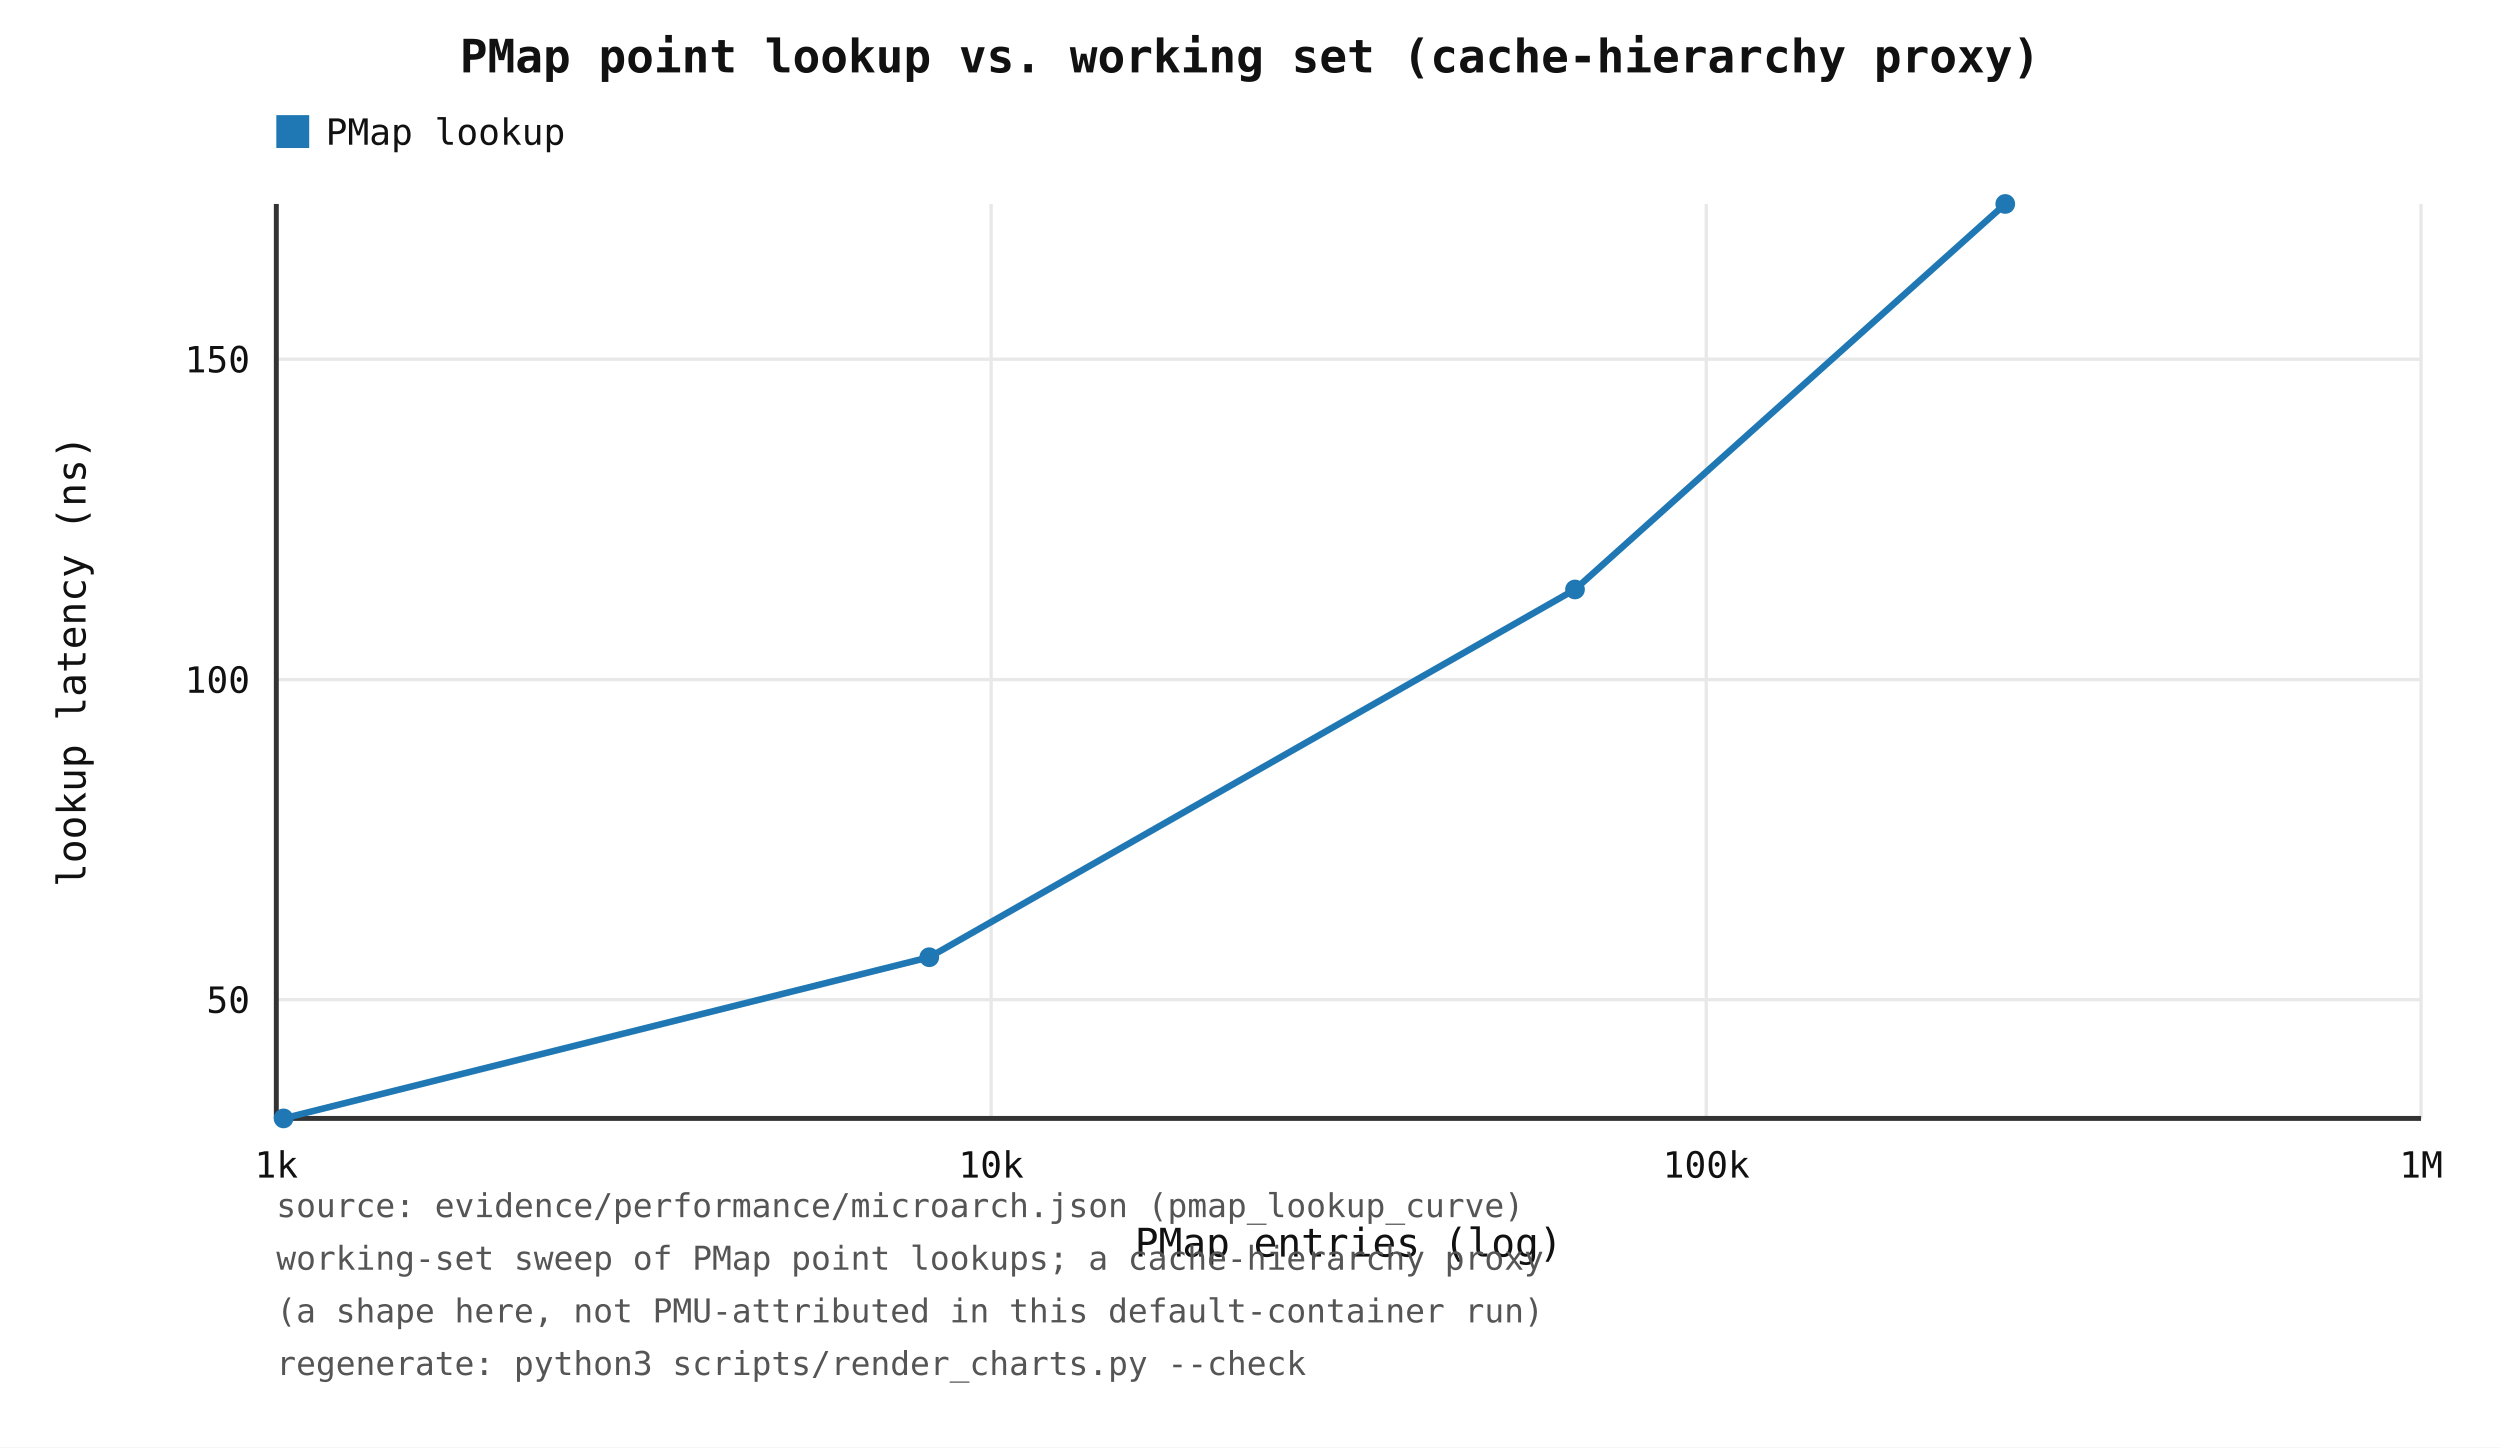
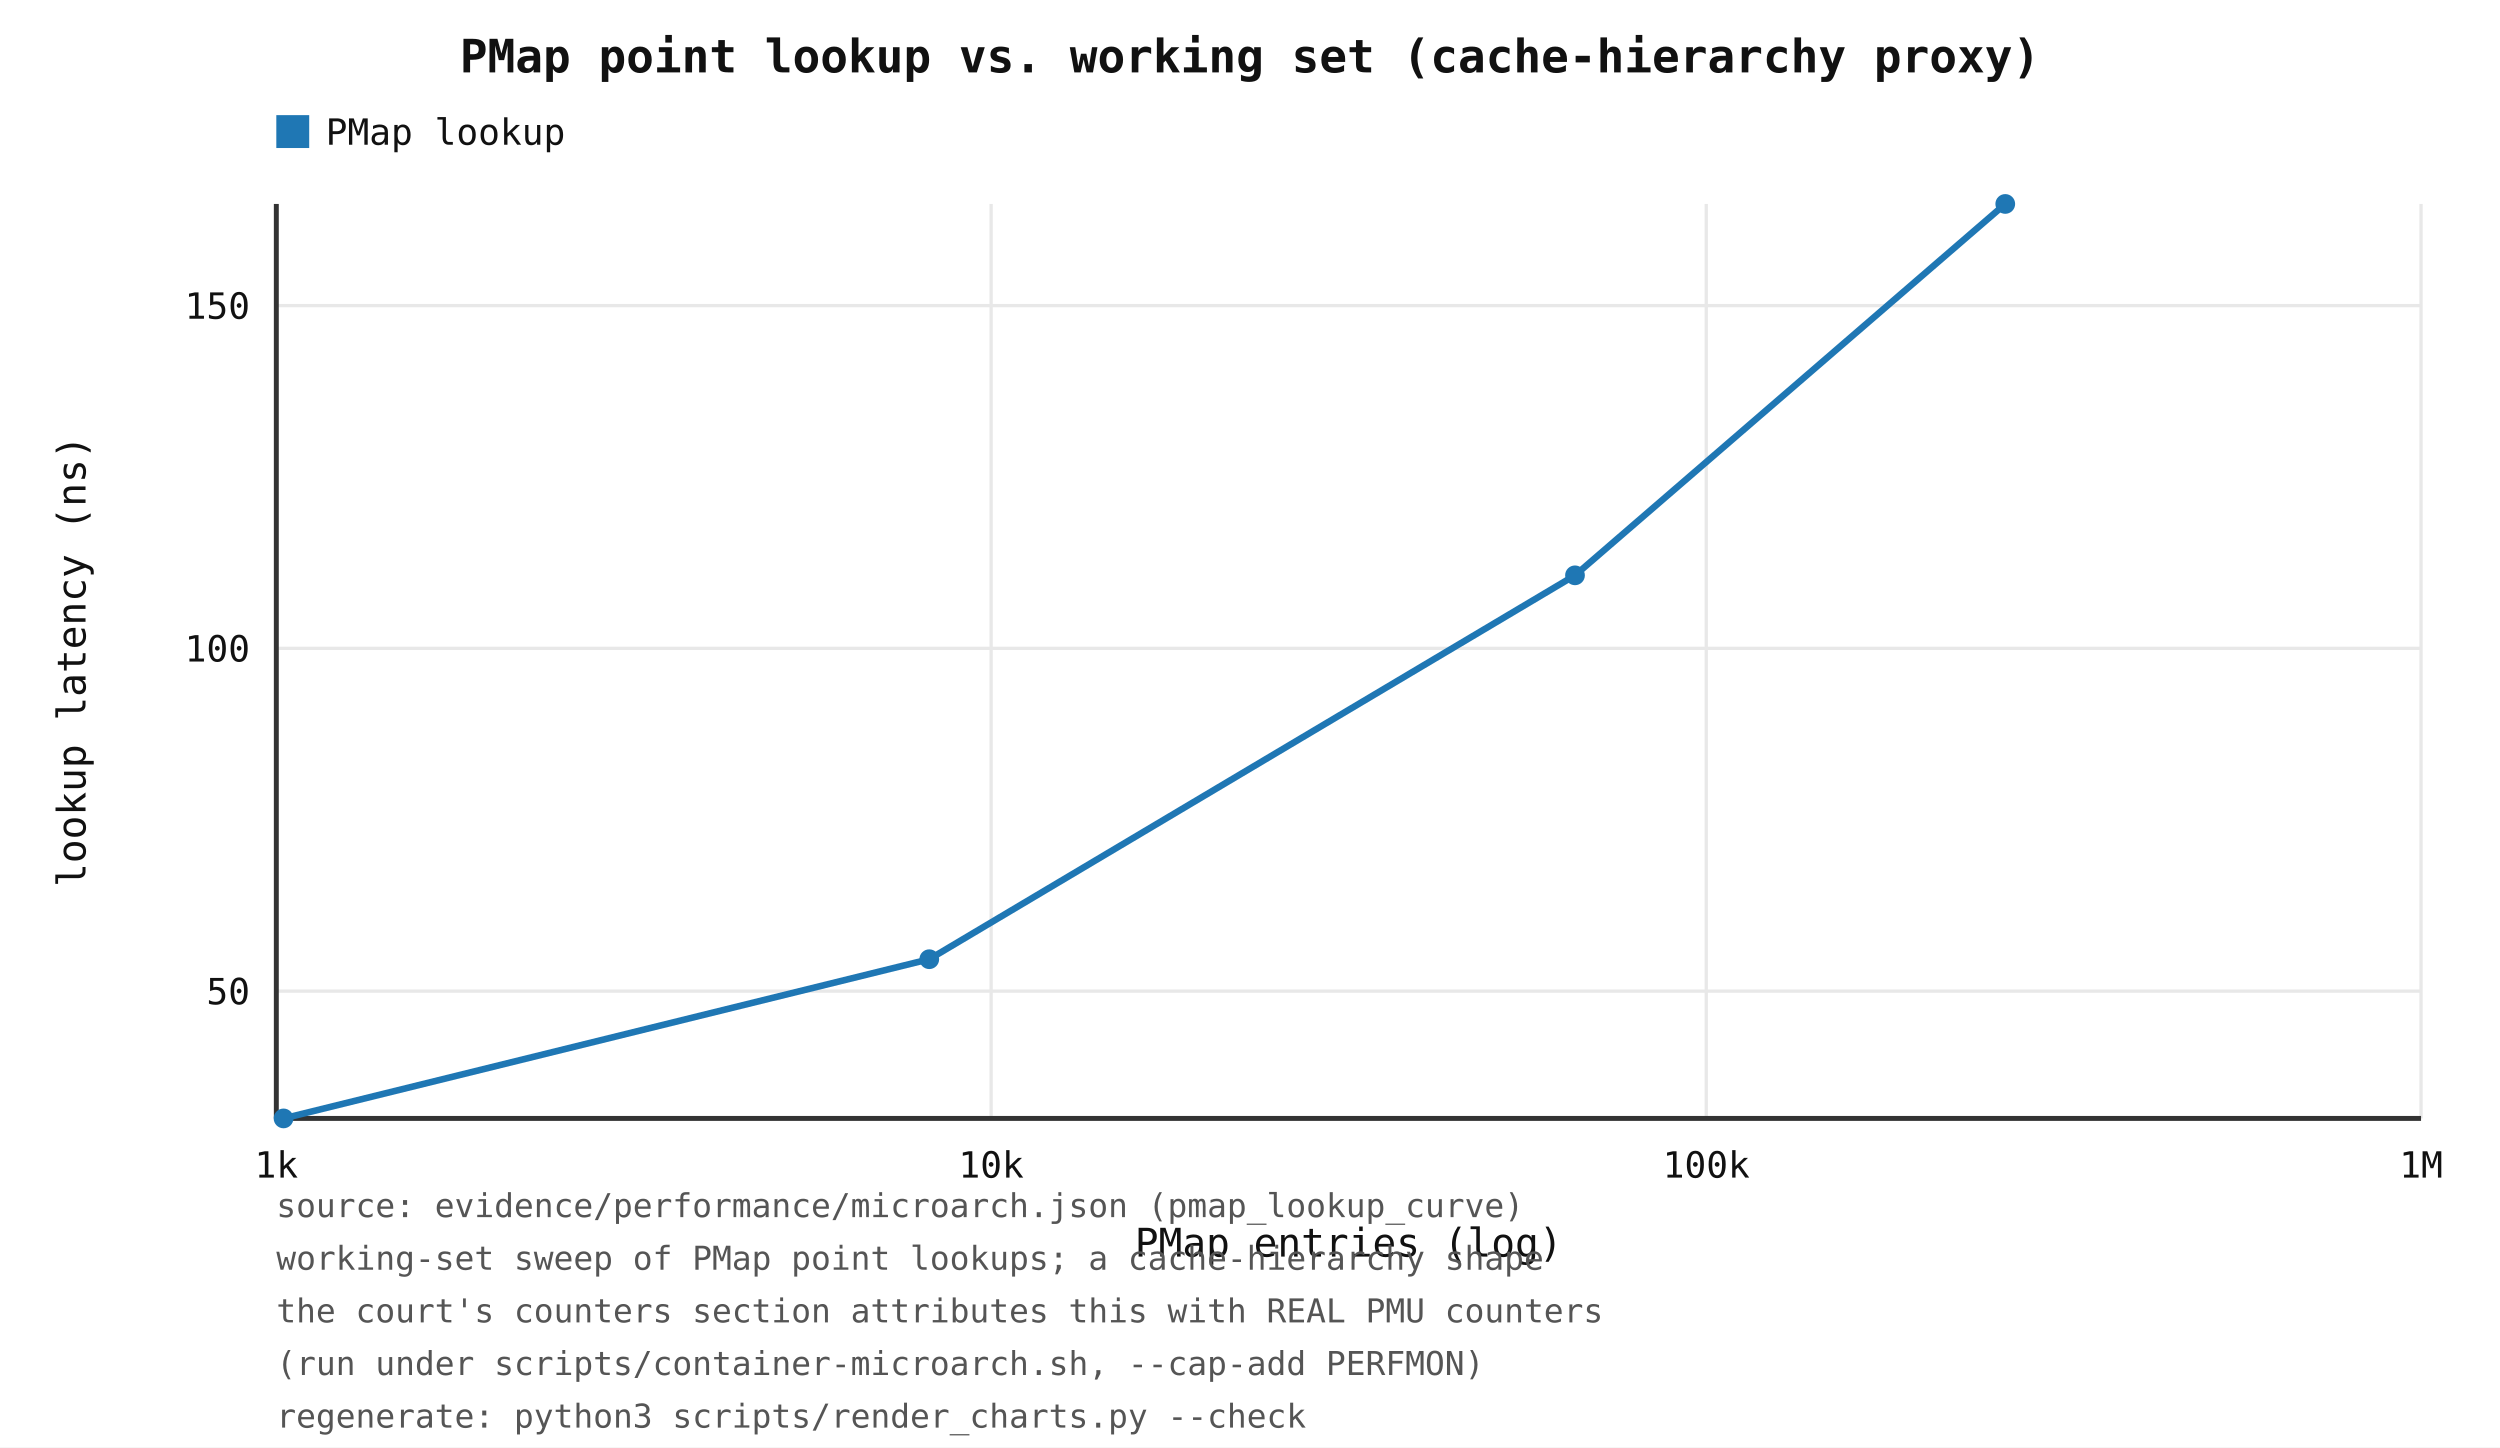
<svg xmlns="http://www.w3.org/2000/svg" width="760" height="440" viewBox="0 0 760 440" font-family="monospace">
  <rect x="0" y="0" width="760" height="440" fill="#ffffff" />
  <text x="380.0" y="22.0" fill="#111111" font-size="14" text-anchor="middle" font-weight="bold">PMap point lookup vs. working set (cache-hierarchy proxy)</text>
-   <line x1="84.0" y1="303.9" x2="736.0" y2="303.9" stroke="#e8e8e8" stroke-width="1" />
-   <text x="76.0" y="307.9" fill="#111111" font-size="11" text-anchor="end">50</text>
-   <line x1="84.0" y1="206.6" x2="736.0" y2="206.6" stroke="#e8e8e8" stroke-width="1" />
-   <text x="76.0" y="210.6" fill="#111111" font-size="11" text-anchor="end">100</text>
-   <line x1="84.0" y1="109.2" x2="736.0" y2="109.2" stroke="#e8e8e8" stroke-width="1" />
-   <text x="76.0" y="113.2" fill="#111111" font-size="11" text-anchor="end">150</text>
+   <line x1="84.0" y1="301.3" x2="736.0" y2="301.3" stroke="#e8e8e8" stroke-width="1" />
+   <text x="76.0" y="305.3" fill="#111111" font-size="11" text-anchor="end">50</text>
+   <line x1="84.0" y1="197.1" x2="736.0" y2="197.1" stroke="#e8e8e8" stroke-width="1" />
+   <text x="76.0" y="201.1" fill="#111111" font-size="11" text-anchor="end">100</text>
+   <line x1="84.0" y1="92.9" x2="736.0" y2="92.9" stroke="#e8e8e8" stroke-width="1" />
+   <text x="76.0" y="96.9" fill="#111111" font-size="11" text-anchor="end">150</text>
  <line x1="84.0" y1="62.0" x2="84.0" y2="340.0" stroke="#e8e8e8" stroke-width="1" />
  <text x="84.0" y="358.0" fill="#111111" font-size="11" text-anchor="middle">1k</text>
  <line x1="301.3" y1="62.0" x2="301.3" y2="340.0" stroke="#e8e8e8" stroke-width="1" />
  <text x="301.3" y="358.0" fill="#111111" font-size="11" text-anchor="middle">10k</text>
  <line x1="518.7" y1="62.0" x2="518.7" y2="340.0" stroke="#e8e8e8" stroke-width="1" />
  <text x="518.7" y="358.0" fill="#111111" font-size="11" text-anchor="middle">100k</text>
  <line x1="736.0" y1="62.0" x2="736.0" y2="340.0" stroke="#e8e8e8" stroke-width="1" />
  <text x="736.0" y="358.0" fill="#111111" font-size="11" text-anchor="middle">1M</text>
  <line x1="84.0" y1="62.0" x2="84.0" y2="340.0" stroke="#333333" stroke-width="1.5" />
  <line x1="84.0" y1="340.0" x2="736.0" y2="340.0" stroke="#333333" stroke-width="1.5" />
  <text x="410.0" y="382.0" fill="#111111" font-size="12" text-anchor="middle">PMap entries (log)</text>
  <text x="26.0" y="201.0" fill="#111111" font-size="12" text-anchor="middle" transform="rotate(-90 26.0 201.0)">lookup latency (ns)</text>
-   <polyline points="86.2,340.0 282.5,291.0 478.8,179.2 609.6,62.0" fill="none" stroke="#1f77b4" stroke-width="2" />
+   <polyline points="86.2,340.0 282.5,291.6 478.8,174.9 609.6,62.0" fill="none" stroke="#1f77b4" stroke-width="2" />
  <circle cx="86.2" cy="340.0" r="3" fill="#1f77b4" />
-   <circle cx="282.5" cy="291.0" r="3" fill="#1f77b4" />
-   <circle cx="478.8" cy="179.2" r="3" fill="#1f77b4" />
+   <circle cx="282.5" cy="291.6" r="3" fill="#1f77b4" />
+   <circle cx="478.8" cy="174.9" r="3" fill="#1f77b4" />
  <circle cx="609.6" cy="62.0" r="3" fill="#1f77b4" />
  <rect x="84.0" y="35.0" width="10" height="10" fill="#1f77b4" />
  <text x="99.0" y="44.0" fill="#111111" font-size="11" text-anchor="start">PMap lookup</text>
  <text x="84.0" y="370.0" fill="#555555" font-size="10" text-anchor="start">source: evidence/performance/microarch.json (pmap_lookup_curve)</text>
-   <text x="84.0" y="386.0" fill="#555555" font-size="10" text-anchor="start">working-set sweep of PMap point lookups; a cache-hierarchy proxy</text>
-   <text x="84.0" y="402.0" fill="#555555" font-size="10" text-anchor="start">(a shape here, not PMU-attributed in this default-container run)</text>
-   <text x="84.0" y="418.0" fill="#555555" font-size="10" text-anchor="start">regenerate: python3 scripts/render_charts.py --check</text>
+   <text x="84.0" y="386.0" fill="#555555" font-size="10" text-anchor="start">working-set sweep of PMap point lookups; a cache-hierarchy shape</text>
+   <text x="84.0" y="402.0" fill="#555555" font-size="10" text-anchor="start">the court's counters section attributes this with REAL PMU counters</text>
+   <text x="84.0" y="418.0" fill="#555555" font-size="10" text-anchor="start">(run under scripts/container-microarch.sh, --cap-add PERFMON)</text>
+   <text x="84.0" y="434.0" fill="#555555" font-size="10" text-anchor="start">regenerate: python3 scripts/render_charts.py --check</text>
</svg>
